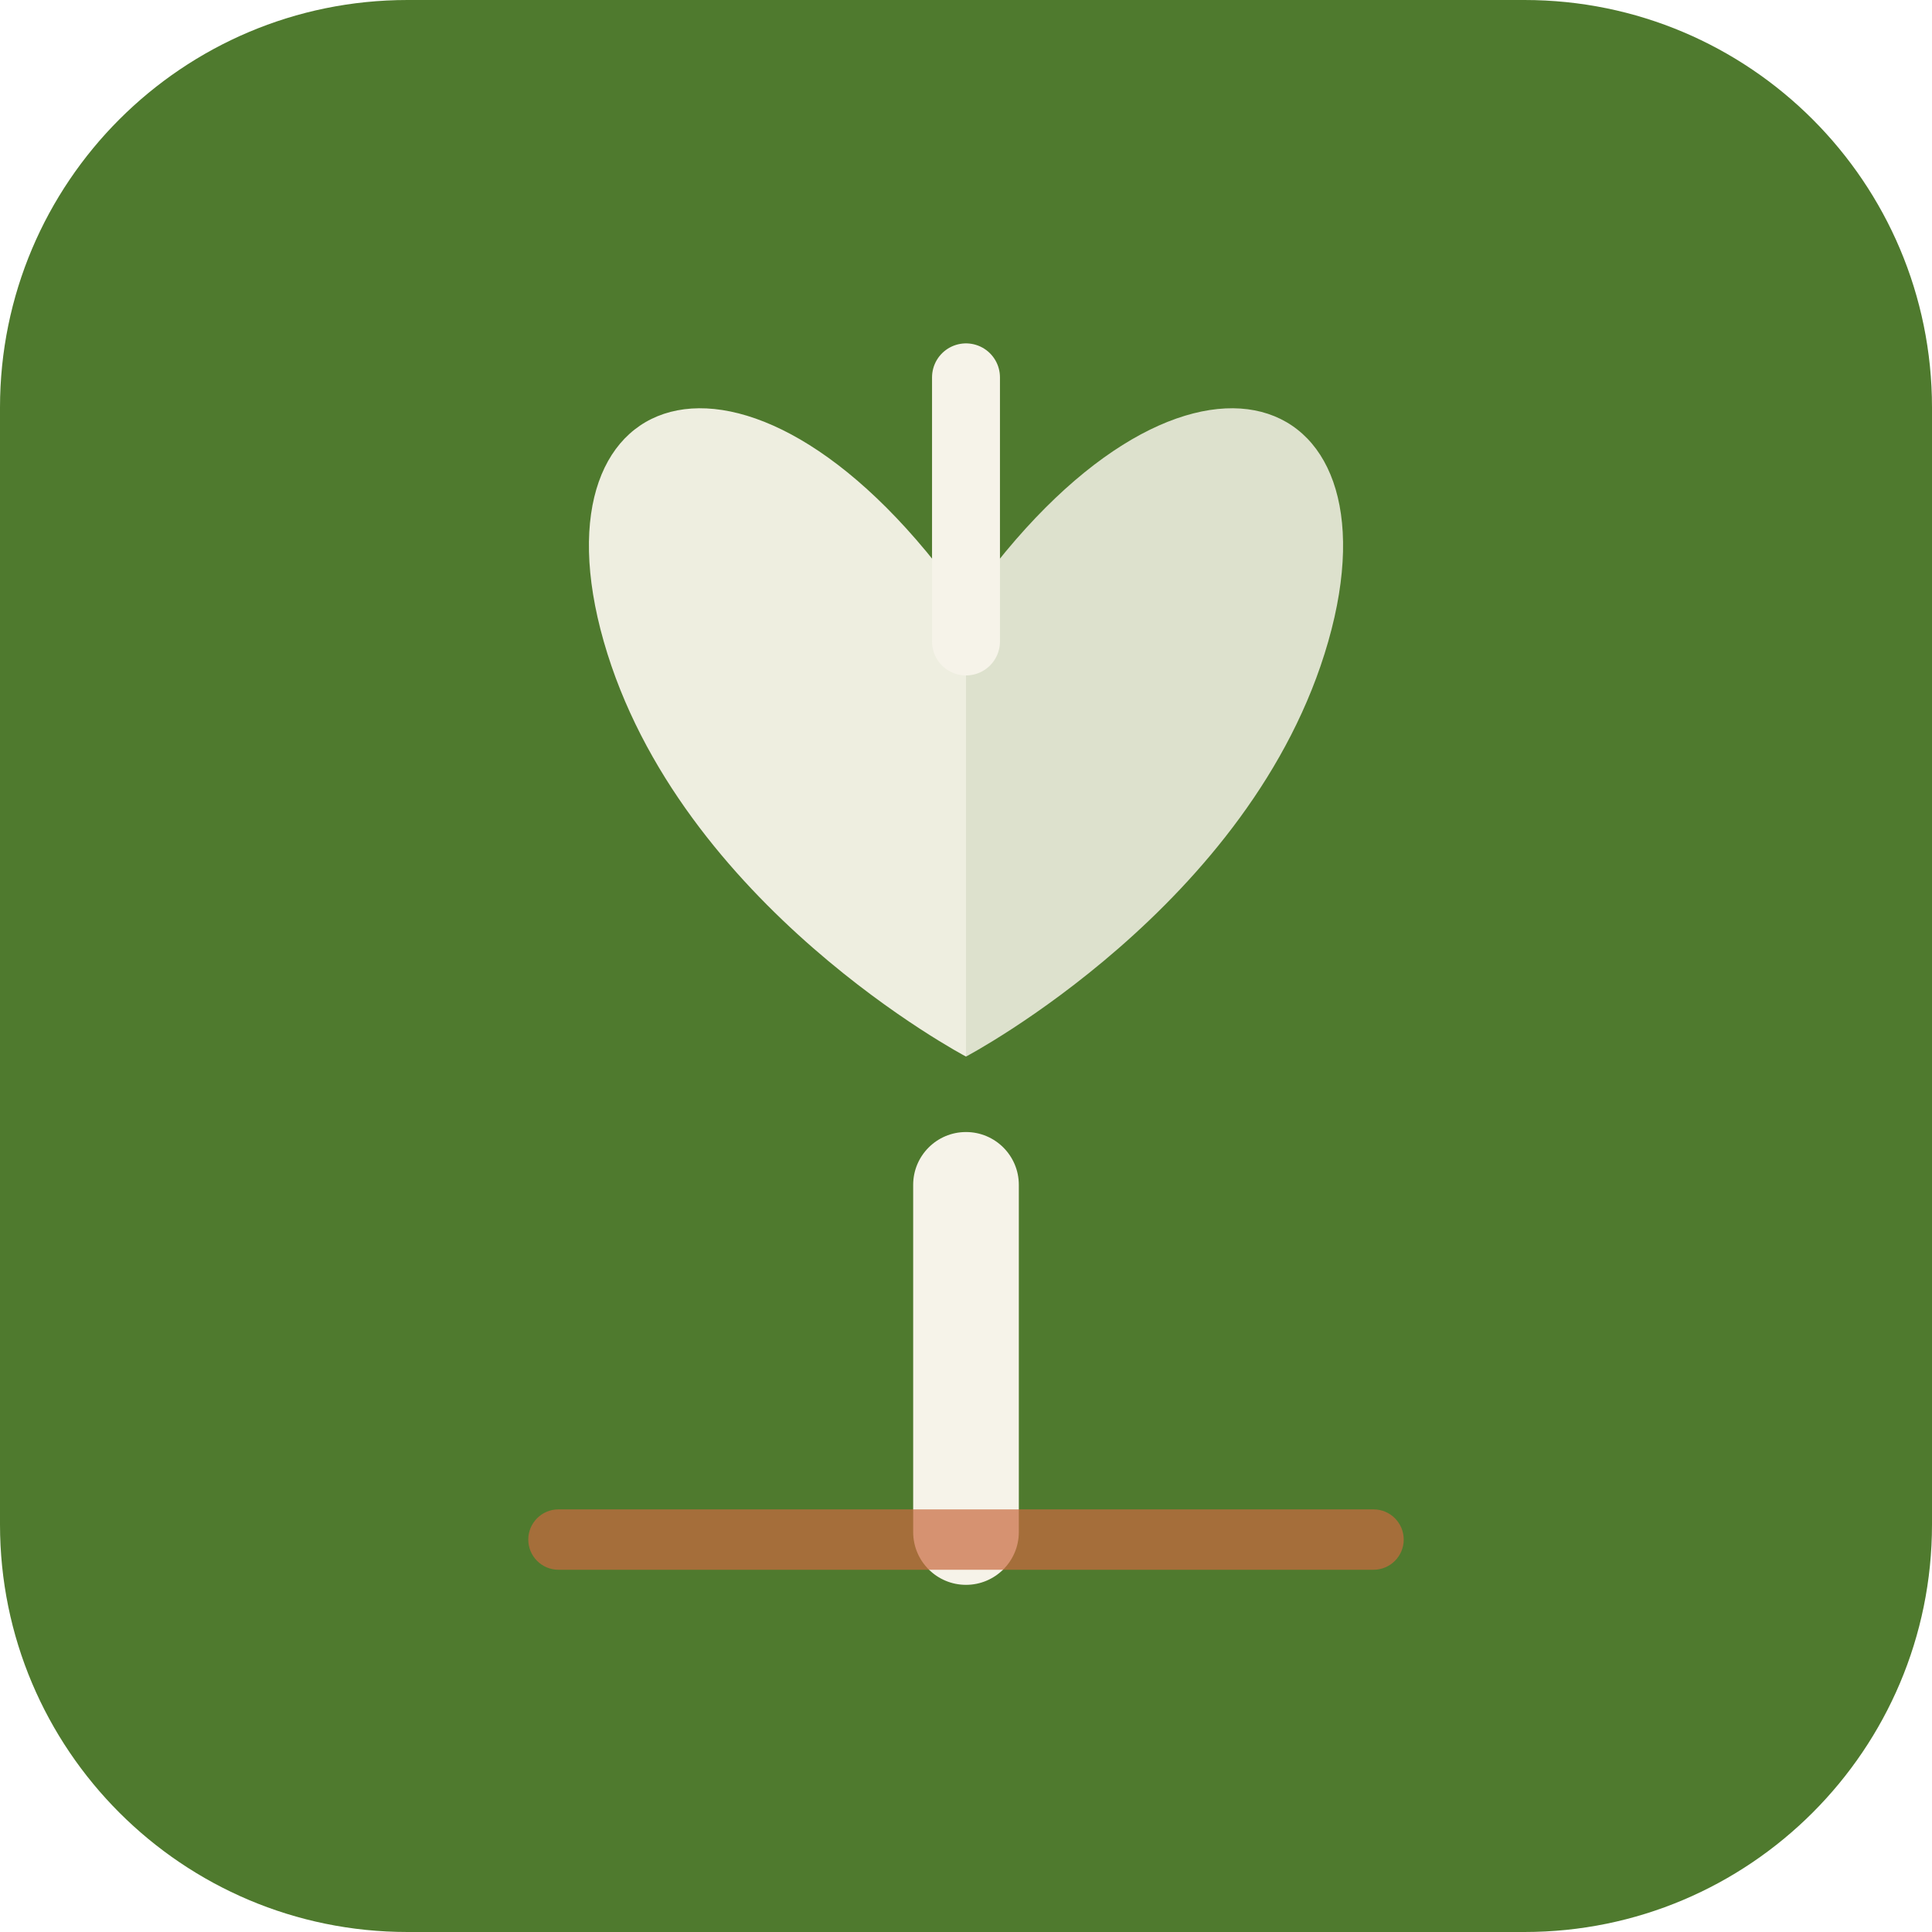
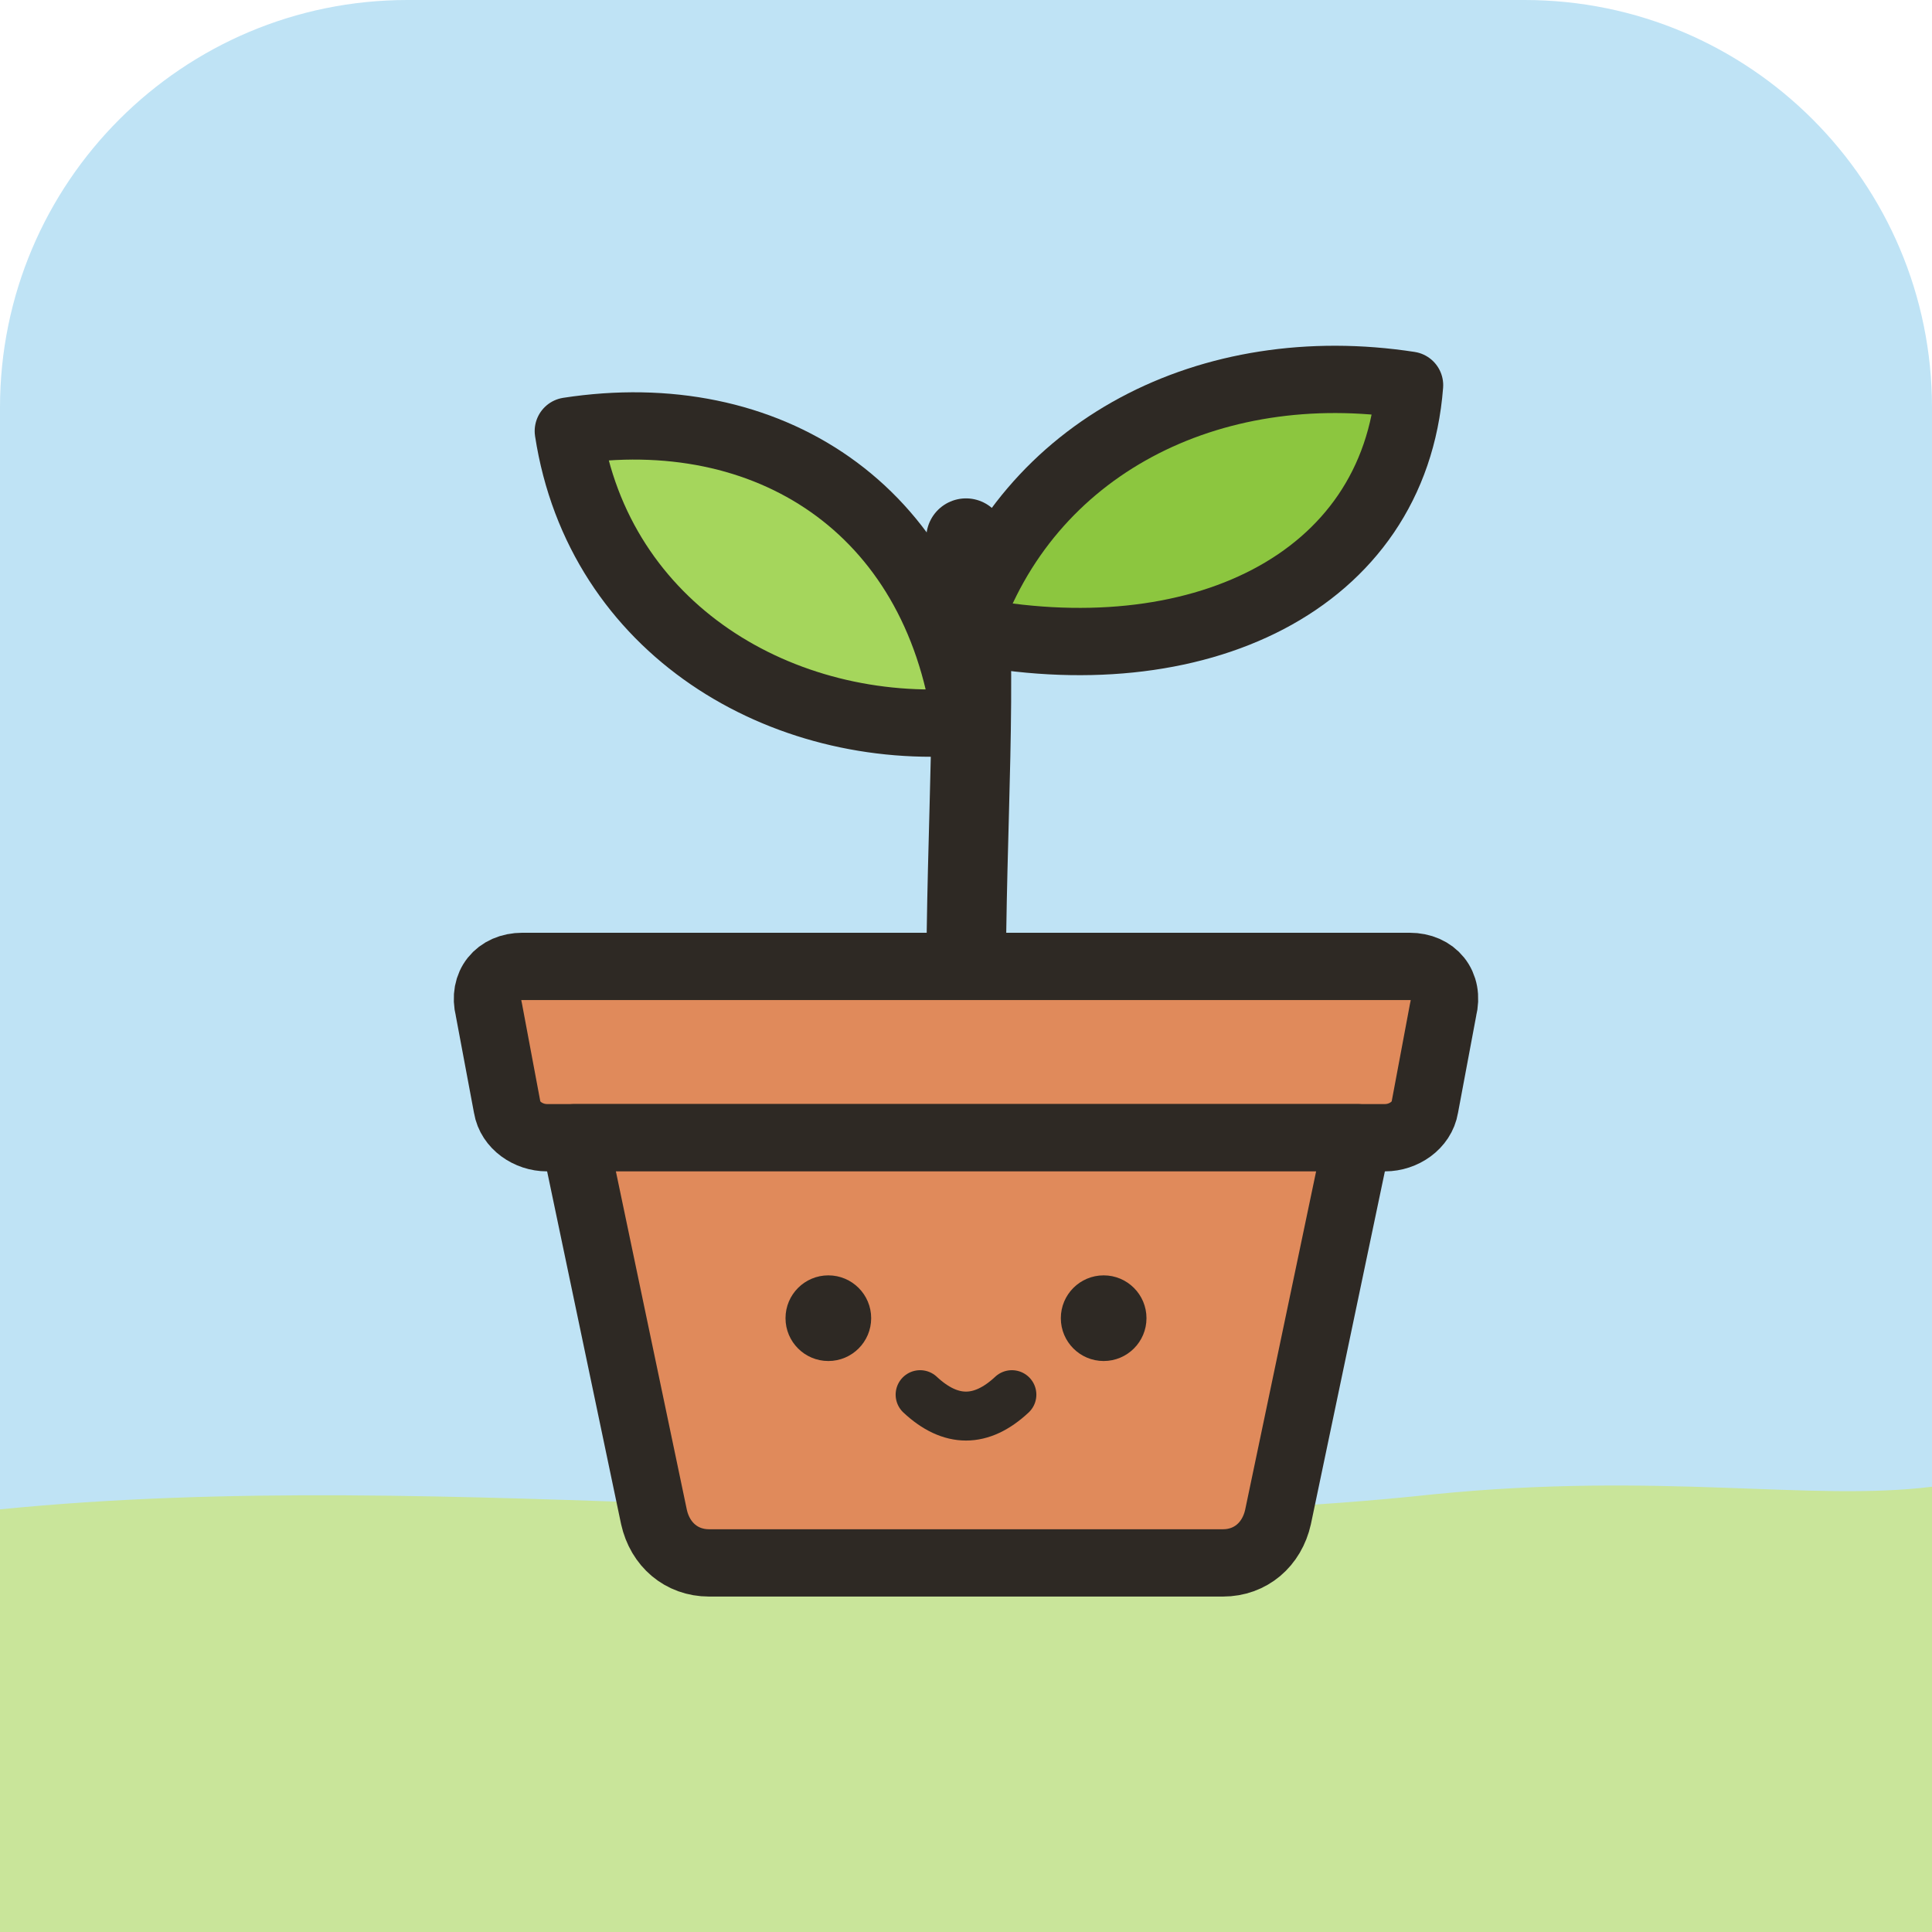
<svg xmlns="http://www.w3.org/2000/svg" viewBox="0 0 512 512">
-   <rect width="512" height="512" rx="108" fill="#4F7A2E" />
-   <rect x="242" y="300" width="28" height="120" rx="14" fill="#F6F3E9" />
-   <path d="M256 280 C256 280 180 240 160 170 C140 100 200 80 256 160            C256 160 256 200 256 280Z" fill="#F6F3E9" opacity="0.95" />
-   <path d="M256 280 C256 280 332 240 352 170 C372 100 312 80 256 160            C256 160 256 200 256 280Z" fill="#F6F3E9" opacity="0.85" />
-   <path d="M256 170 C256 130 256 110 256 100" stroke="#F6F3E9" stroke-width="18" stroke-linecap="round" fill="none" />
-   <rect x="140" y="400" width="232" height="16" rx="8" fill="#C96A3F" opacity="0.7" />
+   <rect width="512" height="512" rx="108" fill="#bfe3f5" />
+   <path d="M0 400 C120 388 250 410 380 396 C440 390 480 398 512 394 V512 H0 Z" fill="#c9e59a" />
+   <g transform="translate(61.44 53.44) scale(8.106667)">
+     <g stroke="#2e2924" stroke-width="2.2" stroke-linecap="round" stroke-linejoin="round">
+       <path d="M24 26 C24 20 24.4 16 24 11" fill="none" stroke-width="2.6" />
+       <path d="M24 17 C18 17.5 12 14 11 7.5 C17.5 6.5 23 10 24 17 Z" fill="#a5d65c" />
+       <path d="M24 14 C26 8 32 5 38.5 6 C38 12.5 31.5 15.5 24 14 Z" fill="#8cc63f" />
+       <path d="M9.5 25 H38.5 C39.3 25 39.8 25.6 39.6 26.4 L39 29.6 C38.9 30.2 38.3 30.6 37.7 30.6 H10.3 C9.7 30.6 9.1 30.2 9 29.6 L8.4 26.4 C8.2 25.6 8.7 25 9.5 25 Z" fill="#e08a5b" />
+       <path d="M11.2 30.6 H36.8 L34.2 43 C34 43.9 33.3 44.5 32.4 44.5 H15.6 C14.7 44.5 14 43.9 13.8 43 Z" fill="#e08a5b" />
+       <circle cx="19.5" cy="36.5" r="1.4" fill="#2e2924" stroke="none" />
+       <circle cx="28.5" cy="36.5" r="1.4" fill="#2e2924" stroke="none" />
+       <path d="M22.5 39 Q24 40.4 25.5 39" fill="none" stroke-width="1.6" />
+     </g>
+   </g>
</svg>
